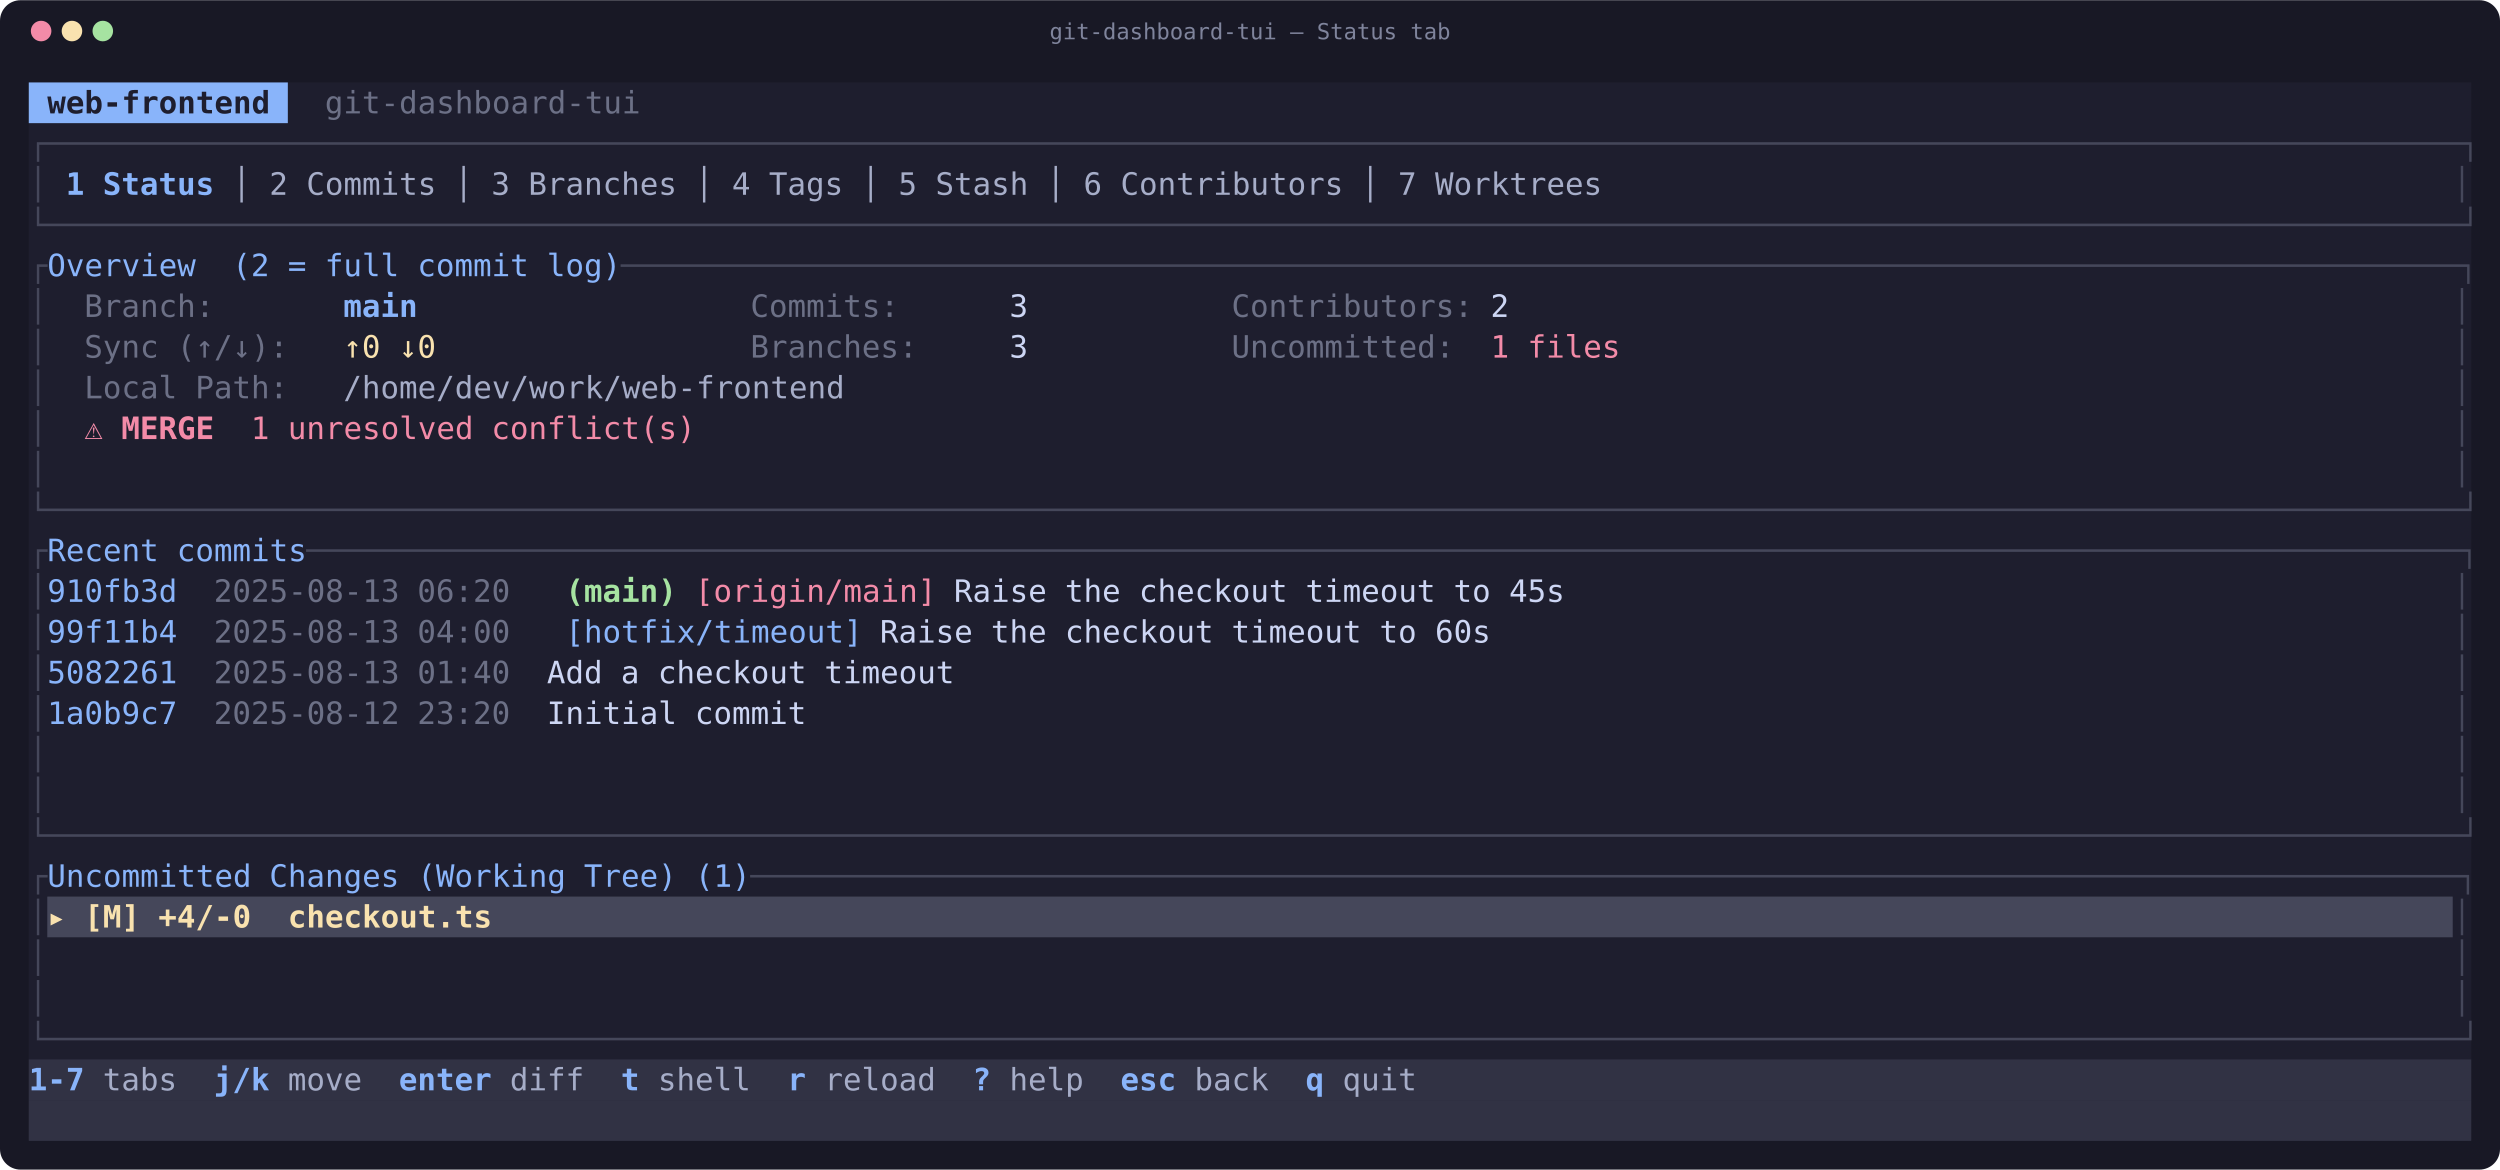
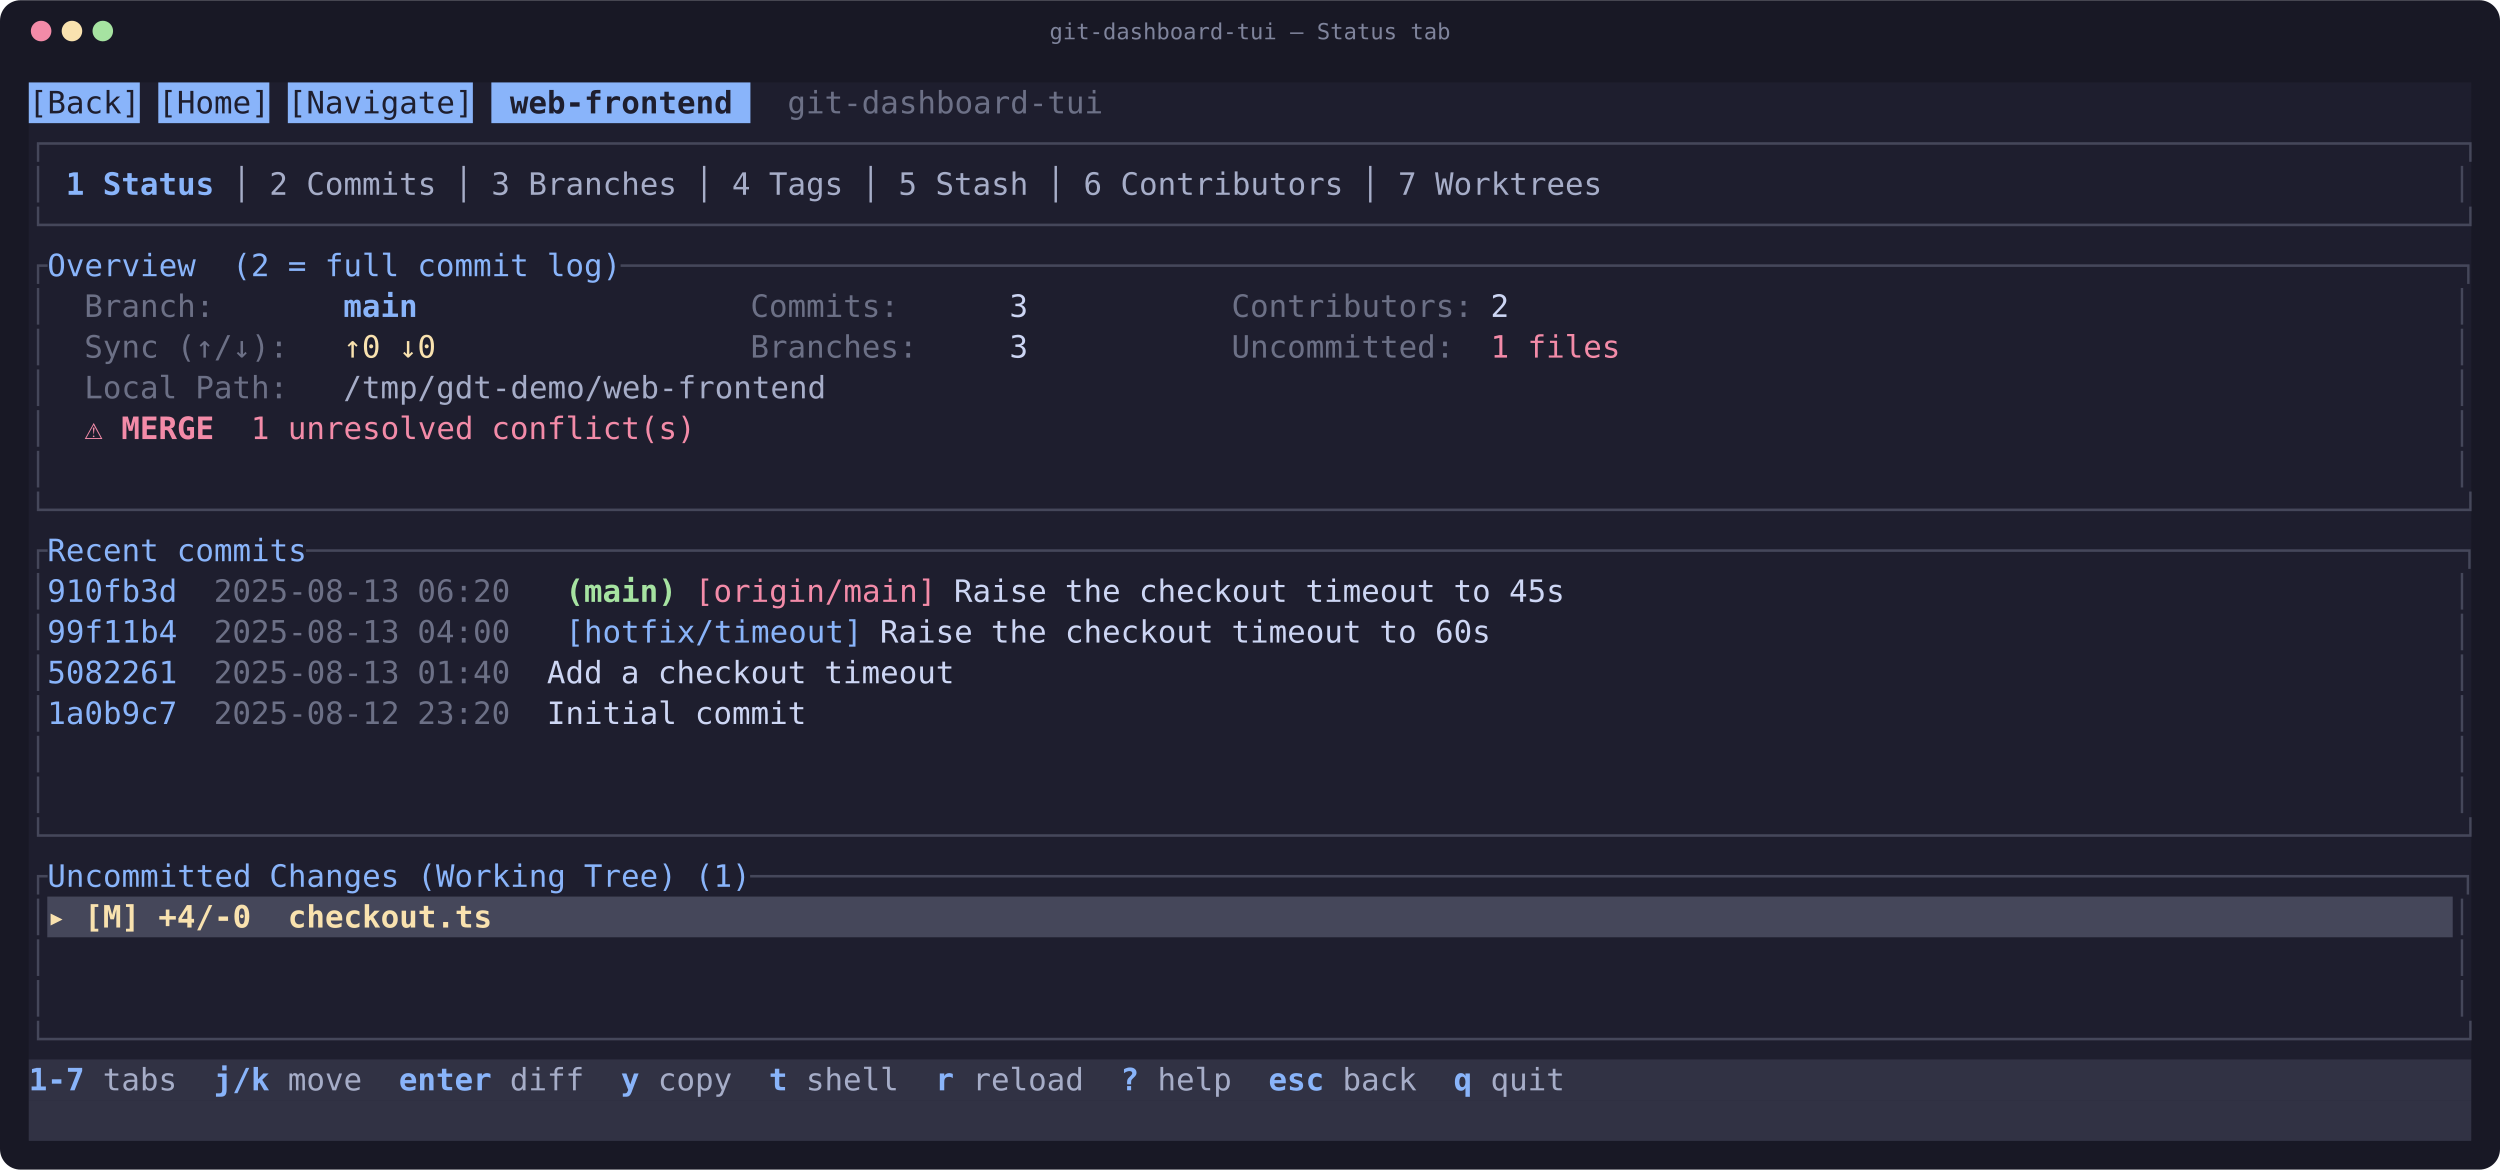
<svg xmlns="http://www.w3.org/2000/svg" width="1216" height="569" viewBox="0 0 1216.00 568.80" font-family="ui-monospace,SFMono-Regular,Menlo,Consolas,'DejaVu Sans Mono','Noto Sans Mono CJK JP','Hiragino Kaku Gothic ProN','Yu Gothic',monospace" font-size="15.0">
  <rect width="1216.00" height="568.80" rx="10" fill="#181825" />
  <circle cx="20.0" cy="15.0" r="5" fill="#f38ba8" />
  <circle cx="35.0" cy="15.0" r="5" fill="#f9e2af" />
  <circle cx="50.0" cy="15.0" r="5" fill="#a6e3a1" />
  <text x="608.0" y="19.0" fill="#7f849c" font-size="10.8" text-anchor="middle">git-dashboard-tui — Status tab</text>
  <rect x="14.00" y="40.00" width="1188.00" height="514.80" fill="#1e1e2e" />
-   <rect x="14.00" y="40.00" width="126.00" height="19.80" fill="#89b4fa" />
-   <text x="23.00" y="55.05" fill="#1e1e2e" font-weight="bold" xml:space="preserve">web-frontend</text>
-   <text x="158.00" y="55.05" fill="#6c7086" xml:space="preserve">git-dashboard-tui</text>
-   <text x="14.00" y="74.85" fill="#45475a" xml:space="preserve">┌──────────────────────────────────────────────────────────────────────────────────────────────────────────────────────────────────┐</text>
-   <text x="14.00" y="94.65" fill="#45475a" xml:space="preserve">│</text>
-   <text x="32.00" y="94.65" fill="#89b4fa" font-weight="bold" xml:space="preserve">1</text>
-   <text x="50.00" y="94.65" fill="#89b4fa" font-weight="bold" xml:space="preserve">Status</text>
-   <text x="113.00" y="94.65" fill="#a6adc8" xml:space="preserve">│</text>
-   <text x="131.00" y="94.65" fill="#a6adc8" xml:space="preserve">2</text>
-   <text x="149.00" y="94.65" fill="#a6adc8" xml:space="preserve">Commits</text>
-   <text x="221.00" y="94.65" fill="#a6adc8" xml:space="preserve">│</text>
-   <text x="239.00" y="94.65" fill="#a6adc8" xml:space="preserve">3</text>
-   <text x="257.00" y="94.65" fill="#a6adc8" xml:space="preserve">Branches</text>
-   <text x="338.00" y="94.65" fill="#a6adc8" xml:space="preserve">│</text>
-   <text x="356.00" y="94.65" fill="#a6adc8" xml:space="preserve">4</text>
-   <text x="374.00" y="94.65" fill="#a6adc8" xml:space="preserve">Tags</text>
-   <text x="419.00" y="94.65" fill="#a6adc8" xml:space="preserve">│</text>
-   <text x="437.00" y="94.65" fill="#a6adc8" xml:space="preserve">5</text>
-   <text x="455.00" y="94.65" fill="#a6adc8" xml:space="preserve">Stash</text>
-   <text x="509.00" y="94.65" fill="#a6adc8" xml:space="preserve">│</text>
-   <text x="527.00" y="94.65" fill="#a6adc8" xml:space="preserve">6</text>
-   <text x="545.00" y="94.65" fill="#a6adc8" xml:space="preserve">Contributors</text>
-   <text x="662.00" y="94.65" fill="#a6adc8" xml:space="preserve">│</text>
-   <text x="680.00" y="94.65" fill="#a6adc8" xml:space="preserve">7</text>
-   <text x="698.00" y="94.65" fill="#a6adc8" xml:space="preserve">Worktrees</text>
-   <text x="1193.00" y="94.65" fill="#45475a" xml:space="preserve">│</text>
-   <text x="14.00" y="114.45" fill="#45475a" xml:space="preserve">└──────────────────────────────────────────────────────────────────────────────────────────────────────────────────────────────────┘</text>
-   <text x="14.00" y="134.25" fill="#45475a" xml:space="preserve">┌</text>
-   <text x="23.00" y="134.25" fill="#89b4fa" xml:space="preserve">Overview</text>
-   <text x="113.00" y="134.25" fill="#89b4fa" xml:space="preserve">(2</text>
-   <text x="140.00" y="134.25" fill="#89b4fa" xml:space="preserve">=</text>
-   <text x="158.00" y="134.25" fill="#89b4fa" xml:space="preserve">full</text>
-   <text x="203.00" y="134.25" fill="#89b4fa" xml:space="preserve">commit</text>
-   <text x="266.00" y="134.25" fill="#89b4fa" xml:space="preserve">log)</text>
-   <text x="302.00" y="134.25" fill="#45475a" xml:space="preserve">───────────────────────────────────────────────────────────────────────────────────────────────────┐</text>
-   <text x="14.00" y="154.05" fill="#45475a" xml:space="preserve">│</text>
-   <text x="41.00" y="154.05" fill="#6c7086" xml:space="preserve">Branch:</text>
-   <text x="167.00" y="154.05" fill="#89b4fa" font-weight="bold" xml:space="preserve">main</text>
-   <text x="365.00" y="154.05" fill="#6c7086" xml:space="preserve">Commits:</text>
-   <text x="491.00" y="154.05" fill="#cdd6f4" xml:space="preserve">3</text>
-   <text x="599.00" y="154.05" fill="#6c7086" xml:space="preserve">Contributors:</text>
-   <text x="725.00" y="154.05" fill="#cdd6f4" xml:space="preserve">2</text>
-   <text x="1193.00" y="154.05" fill="#45475a" xml:space="preserve">│</text>
-   <text x="14.00" y="173.85" fill="#45475a" xml:space="preserve">│</text>
-   <text x="41.00" y="173.85" fill="#6c7086" xml:space="preserve">Sync</text>
-   <text x="86.00" y="173.85" fill="#6c7086" xml:space="preserve">(↑/↓):</text>
-   <text x="167.00" y="173.85" fill="#f9e2af" xml:space="preserve">↑0</text>
-   <text x="194.00" y="173.85" fill="#f9e2af" xml:space="preserve">↓0</text>
-   <text x="365.00" y="173.85" fill="#6c7086" xml:space="preserve">Branches:</text>
-   <text x="491.00" y="173.85" fill="#cdd6f4" xml:space="preserve">3</text>
-   <text x="599.00" y="173.85" fill="#6c7086" xml:space="preserve">Uncommitted:</text>
-   <text x="725.00" y="173.85" fill="#f38ba8" xml:space="preserve">1</text>
-   <text x="743.00" y="173.85" fill="#f38ba8" xml:space="preserve">files</text>
-   <text x="1193.00" y="173.85" fill="#45475a" xml:space="preserve">│</text>
-   <text x="14.00" y="193.65" fill="#45475a" xml:space="preserve">│</text>
-   <text x="41.00" y="193.65" fill="#6c7086" xml:space="preserve">Local</text>
-   <text x="95.00" y="193.65" fill="#6c7086" xml:space="preserve">Path:</text>
-   <text x="167.00" y="193.65" fill="#a6adc8" xml:space="preserve">/home/dev/work/web-frontend</text>
-   <text x="1193.00" y="193.65" fill="#45475a" xml:space="preserve">│</text>
-   <text x="14.00" y="213.45" fill="#45475a" xml:space="preserve">│</text>
-   <text x="41.00" y="213.45" fill="#f38ba8" font-weight="bold" xml:space="preserve">⚠</text>
-   <text x="59.00" y="213.45" fill="#f38ba8" font-weight="bold" xml:space="preserve">MERGE</text>
-   <text x="122.00" y="213.45" fill="#f38ba8" xml:space="preserve">1</text>
-   <text x="140.00" y="213.45" fill="#f38ba8" xml:space="preserve">unresolved</text>
-   <text x="239.00" y="213.45" fill="#f38ba8" xml:space="preserve">conflict(s)</text>
-   <text x="1193.00" y="213.45" fill="#45475a" xml:space="preserve">│</text>
-   <text x="14.00" y="233.25" fill="#45475a" xml:space="preserve">│</text>
-   <text x="1193.00" y="233.25" fill="#45475a" xml:space="preserve">│</text>
-   <text x="14.00" y="253.05" fill="#45475a" xml:space="preserve">└──────────────────────────────────────────────────────────────────────────────────────────────────────────────────────────────────┘</text>
-   <text x="14.00" y="272.85" fill="#45475a" xml:space="preserve">┌</text>
-   <text x="23.00" y="272.85" fill="#89b4fa" xml:space="preserve">Recent</text>
-   <text x="86.00" y="272.85" fill="#89b4fa" xml:space="preserve">commits</text>
-   <text x="149.00" y="272.85" fill="#45475a" xml:space="preserve">────────────────────────────────────────────────────────────────────────────────────────────────────────────────────┐</text>
-   <text x="14.00" y="292.65" fill="#45475a" xml:space="preserve">│</text>
-   <text x="23.00" y="292.65" fill="#89b4fa" xml:space="preserve">910fb3d</text>
-   <text x="104.00" y="292.65" fill="#6c7086" xml:space="preserve">2025-08-13</text>
-   <text x="203.00" y="292.65" fill="#6c7086" xml:space="preserve">06:20</text>
-   <text x="275.00" y="292.65" fill="#a6e3a1" font-weight="bold" xml:space="preserve">(main)</text>
-   <text x="338.00" y="292.65" fill="#f38ba8" xml:space="preserve">[origin/main]</text>
-   <text x="464.00" y="292.65" fill="#cdd6f4" xml:space="preserve">Raise</text>
-   <text x="518.00" y="292.65" fill="#cdd6f4" xml:space="preserve">the</text>
-   <text x="554.00" y="292.65" fill="#cdd6f4" xml:space="preserve">checkout</text>
-   <text x="635.00" y="292.65" fill="#cdd6f4" xml:space="preserve">timeout</text>
-   <text x="707.00" y="292.65" fill="#cdd6f4" xml:space="preserve">to</text>
-   <text x="734.00" y="292.65" fill="#cdd6f4" xml:space="preserve">45s</text>
-   <text x="1193.00" y="292.65" fill="#45475a" xml:space="preserve">│</text>
-   <text x="14.00" y="312.45" fill="#45475a" xml:space="preserve">│</text>
-   <text x="23.00" y="312.45" fill="#89b4fa" xml:space="preserve">99f11b4</text>
-   <text x="104.00" y="312.45" fill="#6c7086" xml:space="preserve">2025-08-13</text>
-   <text x="203.00" y="312.45" fill="#6c7086" xml:space="preserve">04:00</text>
-   <text x="275.00" y="312.45" fill="#89b4fa" xml:space="preserve">[hotfix/timeout]</text>
-   <text x="428.00" y="312.45" fill="#cdd6f4" xml:space="preserve">Raise</text>
-   <text x="482.00" y="312.45" fill="#cdd6f4" xml:space="preserve">the</text>
-   <text x="518.00" y="312.45" fill="#cdd6f4" xml:space="preserve">checkout</text>
-   <text x="599.00" y="312.45" fill="#cdd6f4" xml:space="preserve">timeout</text>
-   <text x="671.00" y="312.45" fill="#cdd6f4" xml:space="preserve">to</text>
-   <text x="698.00" y="312.45" fill="#cdd6f4" xml:space="preserve">60s</text>
-   <text x="1193.00" y="312.45" fill="#45475a" xml:space="preserve">│</text>
-   <text x="14.00" y="332.25" fill="#45475a" xml:space="preserve">│</text>
-   <text x="23.00" y="332.25" fill="#89b4fa" xml:space="preserve">5082261</text>
-   <text x="104.00" y="332.25" fill="#6c7086" xml:space="preserve">2025-08-13</text>
-   <text x="203.00" y="332.25" fill="#6c7086" xml:space="preserve">01:40</text>
-   <text x="266.00" y="332.25" fill="#cdd6f4" xml:space="preserve">Add</text>
-   <text x="302.00" y="332.25" fill="#cdd6f4" xml:space="preserve">a</text>
-   <text x="320.00" y="332.25" fill="#cdd6f4" xml:space="preserve">checkout</text>
-   <text x="401.00" y="332.25" fill="#cdd6f4" xml:space="preserve">timeout</text>
-   <text x="1193.00" y="332.25" fill="#45475a" xml:space="preserve">│</text>
-   <text x="14.00" y="352.05" fill="#45475a" xml:space="preserve">│</text>
-   <text x="23.00" y="352.05" fill="#89b4fa" xml:space="preserve">1a0b9c7</text>
-   <text x="104.00" y="352.05" fill="#6c7086" xml:space="preserve">2025-08-12</text>
-   <text x="203.00" y="352.05" fill="#6c7086" xml:space="preserve">23:20</text>
-   <text x="266.00" y="352.05" fill="#cdd6f4" xml:space="preserve">Initial</text>
-   <text x="338.00" y="352.05" fill="#cdd6f4" xml:space="preserve">commit</text>
-   <text x="1193.00" y="352.05" fill="#45475a" xml:space="preserve">│</text>
-   <text x="14.00" y="371.85" fill="#45475a" xml:space="preserve">│</text>
-   <text x="1193.00" y="371.85" fill="#45475a" xml:space="preserve">│</text>
-   <text x="14.00" y="391.65" fill="#45475a" xml:space="preserve">│</text>
-   <text x="1193.00" y="391.65" fill="#45475a" xml:space="preserve">│</text>
-   <text x="14.00" y="411.45" fill="#45475a" xml:space="preserve">└──────────────────────────────────────────────────────────────────────────────────────────────────────────────────────────────────┘</text>
-   <text x="14.00" y="431.25" fill="#45475a" xml:space="preserve">┌</text>
-   <text x="23.00" y="431.25" fill="#89b4fa" xml:space="preserve">Uncommitted</text>
-   <text x="131.00" y="431.25" fill="#89b4fa" xml:space="preserve">Changes</text>
-   <text x="203.00" y="431.25" fill="#89b4fa" xml:space="preserve">(Working</text>
-   <text x="284.00" y="431.25" fill="#89b4fa" xml:space="preserve">Tree)</text>
-   <text x="338.00" y="431.25" fill="#89b4fa" xml:space="preserve">(1)</text>
-   <text x="365.00" y="431.25" fill="#45475a" xml:space="preserve">────────────────────────────────────────────────────────────────────────────────────────────┐</text>
+   <rect x="14.00" y="40.00" width="54.00" height="19.80" fill="#89b4fa" />
+   <rect x="77.00" y="40.00" width="54.00" height="19.80" fill="#89b4fa" />
+   <rect x="140.00" y="40.00" width="90.00" height="19.80" fill="#89b4fa" />
+   <rect x="239.00" y="40.00" width="126.00" height="19.80" fill="#89b4fa" />
+   <text x="14.00" y="55.05" fill="#1e1e2e" textLength="54.00" lengthAdjust="spacingAndGlyphs" xml:space="preserve">[Back]</text>
+   <text x="77.00" y="55.05" fill="#1e1e2e" textLength="54.00" lengthAdjust="spacingAndGlyphs" xml:space="preserve">[Home]</text>
+   <text x="140.00" y="55.05" fill="#1e1e2e" textLength="90.00" lengthAdjust="spacingAndGlyphs" xml:space="preserve">[Navigate]</text>
+   <text x="248.00" y="55.05" fill="#1e1e2e" font-weight="bold" textLength="108.00" lengthAdjust="spacingAndGlyphs" xml:space="preserve">web-frontend</text>
+   <text x="383.00" y="55.05" fill="#6c7086" textLength="153.00" lengthAdjust="spacingAndGlyphs" xml:space="preserve">git-dashboard-tui</text>
+   <text x="14.00" y="74.85" fill="#45475a" textLength="1188.00" lengthAdjust="spacingAndGlyphs" xml:space="preserve">┌──────────────────────────────────────────────────────────────────────────────────────────────────────────────────────────────────┐</text>
+   <text x="14.00" y="94.65" fill="#45475a" textLength="9.00" lengthAdjust="spacingAndGlyphs" xml:space="preserve">│</text>
+   <text x="32.00" y="94.65" fill="#89b4fa" font-weight="bold" textLength="9.00" lengthAdjust="spacingAndGlyphs" xml:space="preserve">1</text>
+   <text x="50.00" y="94.65" fill="#89b4fa" font-weight="bold" textLength="54.00" lengthAdjust="spacingAndGlyphs" xml:space="preserve">Status</text>
+   <text x="113.00" y="94.65" fill="#a6adc8" textLength="9.00" lengthAdjust="spacingAndGlyphs" xml:space="preserve">│</text>
+   <text x="131.00" y="94.65" fill="#a6adc8" textLength="9.00" lengthAdjust="spacingAndGlyphs" xml:space="preserve">2</text>
+   <text x="149.00" y="94.65" fill="#a6adc8" textLength="63.00" lengthAdjust="spacingAndGlyphs" xml:space="preserve">Commits</text>
+   <text x="221.00" y="94.65" fill="#a6adc8" textLength="9.00" lengthAdjust="spacingAndGlyphs" xml:space="preserve">│</text>
+   <text x="239.00" y="94.65" fill="#a6adc8" textLength="9.00" lengthAdjust="spacingAndGlyphs" xml:space="preserve">3</text>
+   <text x="257.00" y="94.65" fill="#a6adc8" textLength="72.00" lengthAdjust="spacingAndGlyphs" xml:space="preserve">Branches</text>
+   <text x="338.00" y="94.65" fill="#a6adc8" textLength="9.00" lengthAdjust="spacingAndGlyphs" xml:space="preserve">│</text>
+   <text x="356.00" y="94.65" fill="#a6adc8" textLength="9.00" lengthAdjust="spacingAndGlyphs" xml:space="preserve">4</text>
+   <text x="374.00" y="94.65" fill="#a6adc8" textLength="36.00" lengthAdjust="spacingAndGlyphs" xml:space="preserve">Tags</text>
+   <text x="419.00" y="94.65" fill="#a6adc8" textLength="9.00" lengthAdjust="spacingAndGlyphs" xml:space="preserve">│</text>
+   <text x="437.00" y="94.65" fill="#a6adc8" textLength="9.00" lengthAdjust="spacingAndGlyphs" xml:space="preserve">5</text>
+   <text x="455.00" y="94.65" fill="#a6adc8" textLength="45.00" lengthAdjust="spacingAndGlyphs" xml:space="preserve">Stash</text>
+   <text x="509.00" y="94.65" fill="#a6adc8" textLength="9.00" lengthAdjust="spacingAndGlyphs" xml:space="preserve">│</text>
+   <text x="527.00" y="94.65" fill="#a6adc8" textLength="9.00" lengthAdjust="spacingAndGlyphs" xml:space="preserve">6</text>
+   <text x="545.00" y="94.65" fill="#a6adc8" textLength="108.00" lengthAdjust="spacingAndGlyphs" xml:space="preserve">Contributors</text>
+   <text x="662.00" y="94.65" fill="#a6adc8" textLength="9.00" lengthAdjust="spacingAndGlyphs" xml:space="preserve">│</text>
+   <text x="680.00" y="94.65" fill="#a6adc8" textLength="9.00" lengthAdjust="spacingAndGlyphs" xml:space="preserve">7</text>
+   <text x="698.00" y="94.65" fill="#a6adc8" textLength="81.00" lengthAdjust="spacingAndGlyphs" xml:space="preserve">Worktrees</text>
+   <text x="1193.00" y="94.65" fill="#45475a" textLength="9.00" lengthAdjust="spacingAndGlyphs" xml:space="preserve">│</text>
+   <text x="14.00" y="114.45" fill="#45475a" textLength="1188.00" lengthAdjust="spacingAndGlyphs" xml:space="preserve">└──────────────────────────────────────────────────────────────────────────────────────────────────────────────────────────────────┘</text>
+   <text x="14.00" y="134.25" fill="#45475a" textLength="9.00" lengthAdjust="spacingAndGlyphs" xml:space="preserve">┌</text>
+   <text x="23.00" y="134.25" fill="#89b4fa" textLength="72.00" lengthAdjust="spacingAndGlyphs" xml:space="preserve">Overview</text>
+   <text x="113.00" y="134.25" fill="#89b4fa" textLength="18.00" lengthAdjust="spacingAndGlyphs" xml:space="preserve">(2</text>
+   <text x="140.00" y="134.25" fill="#89b4fa" textLength="9.00" lengthAdjust="spacingAndGlyphs" xml:space="preserve">=</text>
+   <text x="158.00" y="134.25" fill="#89b4fa" textLength="36.00" lengthAdjust="spacingAndGlyphs" xml:space="preserve">full</text>
+   <text x="203.00" y="134.25" fill="#89b4fa" textLength="54.00" lengthAdjust="spacingAndGlyphs" xml:space="preserve">commit</text>
+   <text x="266.00" y="134.25" fill="#89b4fa" textLength="36.00" lengthAdjust="spacingAndGlyphs" xml:space="preserve">log)</text>
+   <text x="302.00" y="134.25" fill="#45475a" textLength="900.00" lengthAdjust="spacingAndGlyphs" xml:space="preserve">───────────────────────────────────────────────────────────────────────────────────────────────────┐</text>
+   <text x="14.00" y="154.05" fill="#45475a" textLength="9.00" lengthAdjust="spacingAndGlyphs" xml:space="preserve">│</text>
+   <text x="41.00" y="154.05" fill="#6c7086" textLength="63.00" lengthAdjust="spacingAndGlyphs" xml:space="preserve">Branch:</text>
+   <text x="167.00" y="154.05" fill="#89b4fa" font-weight="bold" textLength="36.00" lengthAdjust="spacingAndGlyphs" xml:space="preserve">main</text>
+   <text x="365.00" y="154.05" fill="#6c7086" textLength="72.00" lengthAdjust="spacingAndGlyphs" xml:space="preserve">Commits:</text>
+   <text x="491.00" y="154.05" fill="#cdd6f4" textLength="9.00" lengthAdjust="spacingAndGlyphs" xml:space="preserve">3</text>
+   <text x="599.00" y="154.05" fill="#6c7086" textLength="117.00" lengthAdjust="spacingAndGlyphs" xml:space="preserve">Contributors:</text>
+   <text x="725.00" y="154.05" fill="#cdd6f4" textLength="9.00" lengthAdjust="spacingAndGlyphs" xml:space="preserve">2</text>
+   <text x="1193.00" y="154.05" fill="#45475a" textLength="9.00" lengthAdjust="spacingAndGlyphs" xml:space="preserve">│</text>
+   <text x="14.00" y="173.85" fill="#45475a" textLength="9.00" lengthAdjust="spacingAndGlyphs" xml:space="preserve">│</text>
+   <text x="41.00" y="173.85" fill="#6c7086" textLength="36.00" lengthAdjust="spacingAndGlyphs" xml:space="preserve">Sync</text>
+   <text x="86.00" y="173.85" fill="#6c7086" textLength="54.00" lengthAdjust="spacingAndGlyphs" xml:space="preserve">(↑/↓):</text>
+   <text x="167.00" y="173.85" fill="#f9e2af" textLength="18.00" lengthAdjust="spacingAndGlyphs" xml:space="preserve">↑0</text>
+   <text x="194.00" y="173.85" fill="#f9e2af" textLength="18.00" lengthAdjust="spacingAndGlyphs" xml:space="preserve">↓0</text>
+   <text x="365.00" y="173.85" fill="#6c7086" textLength="81.00" lengthAdjust="spacingAndGlyphs" xml:space="preserve">Branches:</text>
+   <text x="491.00" y="173.85" fill="#cdd6f4" textLength="9.00" lengthAdjust="spacingAndGlyphs" xml:space="preserve">3</text>
+   <text x="599.00" y="173.85" fill="#6c7086" textLength="108.00" lengthAdjust="spacingAndGlyphs" xml:space="preserve">Uncommitted:</text>
+   <text x="725.00" y="173.85" fill="#f38ba8" textLength="9.00" lengthAdjust="spacingAndGlyphs" xml:space="preserve">1</text>
+   <text x="743.00" y="173.85" fill="#f38ba8" textLength="45.00" lengthAdjust="spacingAndGlyphs" xml:space="preserve">files</text>
+   <text x="1193.00" y="173.85" fill="#45475a" textLength="9.00" lengthAdjust="spacingAndGlyphs" xml:space="preserve">│</text>
+   <text x="14.00" y="193.65" fill="#45475a" textLength="9.00" lengthAdjust="spacingAndGlyphs" xml:space="preserve">│</text>
+   <text x="41.00" y="193.65" fill="#6c7086" textLength="45.00" lengthAdjust="spacingAndGlyphs" xml:space="preserve">Local</text>
+   <text x="95.00" y="193.65" fill="#6c7086" textLength="45.00" lengthAdjust="spacingAndGlyphs" xml:space="preserve">Path:</text>
+   <text x="167.00" y="193.65" fill="#a6adc8" textLength="234.00" lengthAdjust="spacingAndGlyphs" xml:space="preserve">/tmp/gdt-demo/web-frontend</text>
+   <text x="1193.00" y="193.65" fill="#45475a" textLength="9.00" lengthAdjust="spacingAndGlyphs" xml:space="preserve">│</text>
+   <text x="14.00" y="213.45" fill="#45475a" textLength="9.00" lengthAdjust="spacingAndGlyphs" xml:space="preserve">│</text>
+   <text x="41.00" y="213.45" fill="#f38ba8" font-weight="bold" textLength="9.00" lengthAdjust="spacingAndGlyphs" xml:space="preserve">⚠</text>
+   <text x="59.00" y="213.45" fill="#f38ba8" font-weight="bold" textLength="45.00" lengthAdjust="spacingAndGlyphs" xml:space="preserve">MERGE</text>
+   <text x="122.00" y="213.45" fill="#f38ba8" textLength="9.00" lengthAdjust="spacingAndGlyphs" xml:space="preserve">1</text>
+   <text x="140.00" y="213.45" fill="#f38ba8" textLength="90.00" lengthAdjust="spacingAndGlyphs" xml:space="preserve">unresolved</text>
+   <text x="239.00" y="213.45" fill="#f38ba8" textLength="99.00" lengthAdjust="spacingAndGlyphs" xml:space="preserve">conflict(s)</text>
+   <text x="1193.00" y="213.45" fill="#45475a" textLength="9.00" lengthAdjust="spacingAndGlyphs" xml:space="preserve">│</text>
+   <text x="14.00" y="233.25" fill="#45475a" textLength="9.00" lengthAdjust="spacingAndGlyphs" xml:space="preserve">│</text>
+   <text x="1193.00" y="233.25" fill="#45475a" textLength="9.00" lengthAdjust="spacingAndGlyphs" xml:space="preserve">│</text>
+   <text x="14.00" y="253.05" fill="#45475a" textLength="1188.00" lengthAdjust="spacingAndGlyphs" xml:space="preserve">└──────────────────────────────────────────────────────────────────────────────────────────────────────────────────────────────────┘</text>
+   <text x="14.00" y="272.85" fill="#45475a" textLength="9.00" lengthAdjust="spacingAndGlyphs" xml:space="preserve">┌</text>
+   <text x="23.00" y="272.85" fill="#89b4fa" textLength="54.00" lengthAdjust="spacingAndGlyphs" xml:space="preserve">Recent</text>
+   <text x="86.00" y="272.85" fill="#89b4fa" textLength="63.00" lengthAdjust="spacingAndGlyphs" xml:space="preserve">commits</text>
+   <text x="149.00" y="272.85" fill="#45475a" textLength="1053.00" lengthAdjust="spacingAndGlyphs" xml:space="preserve">────────────────────────────────────────────────────────────────────────────────────────────────────────────────────┐</text>
+   <text x="14.00" y="292.65" fill="#45475a" textLength="9.00" lengthAdjust="spacingAndGlyphs" xml:space="preserve">│</text>
+   <text x="23.00" y="292.65" fill="#89b4fa" textLength="63.00" lengthAdjust="spacingAndGlyphs" xml:space="preserve">910fb3d</text>
+   <text x="104.00" y="292.65" fill="#6c7086" textLength="90.00" lengthAdjust="spacingAndGlyphs" xml:space="preserve">2025-08-13</text>
+   <text x="203.00" y="292.65" fill="#6c7086" textLength="45.00" lengthAdjust="spacingAndGlyphs" xml:space="preserve">06:20</text>
+   <text x="275.00" y="292.65" fill="#a6e3a1" font-weight="bold" textLength="54.00" lengthAdjust="spacingAndGlyphs" xml:space="preserve">(main)</text>
+   <text x="338.00" y="292.65" fill="#f38ba8" textLength="117.00" lengthAdjust="spacingAndGlyphs" xml:space="preserve">[origin/main]</text>
+   <text x="464.00" y="292.65" fill="#cdd6f4" textLength="45.00" lengthAdjust="spacingAndGlyphs" xml:space="preserve">Raise</text>
+   <text x="518.00" y="292.65" fill="#cdd6f4" textLength="27.00" lengthAdjust="spacingAndGlyphs" xml:space="preserve">the</text>
+   <text x="554.00" y="292.65" fill="#cdd6f4" textLength="72.00" lengthAdjust="spacingAndGlyphs" xml:space="preserve">checkout</text>
+   <text x="635.00" y="292.65" fill="#cdd6f4" textLength="63.00" lengthAdjust="spacingAndGlyphs" xml:space="preserve">timeout</text>
+   <text x="707.00" y="292.65" fill="#cdd6f4" textLength="18.00" lengthAdjust="spacingAndGlyphs" xml:space="preserve">to</text>
+   <text x="734.00" y="292.65" fill="#cdd6f4" textLength="27.00" lengthAdjust="spacingAndGlyphs" xml:space="preserve">45s</text>
+   <text x="1193.00" y="292.65" fill="#45475a" textLength="9.00" lengthAdjust="spacingAndGlyphs" xml:space="preserve">│</text>
+   <text x="14.00" y="312.45" fill="#45475a" textLength="9.00" lengthAdjust="spacingAndGlyphs" xml:space="preserve">│</text>
+   <text x="23.00" y="312.45" fill="#89b4fa" textLength="63.00" lengthAdjust="spacingAndGlyphs" xml:space="preserve">99f11b4</text>
+   <text x="104.00" y="312.45" fill="#6c7086" textLength="90.00" lengthAdjust="spacingAndGlyphs" xml:space="preserve">2025-08-13</text>
+   <text x="203.00" y="312.45" fill="#6c7086" textLength="45.00" lengthAdjust="spacingAndGlyphs" xml:space="preserve">04:00</text>
+   <text x="275.00" y="312.45" fill="#89b4fa" textLength="144.00" lengthAdjust="spacingAndGlyphs" xml:space="preserve">[hotfix/timeout]</text>
+   <text x="428.00" y="312.45" fill="#cdd6f4" textLength="45.00" lengthAdjust="spacingAndGlyphs" xml:space="preserve">Raise</text>
+   <text x="482.00" y="312.45" fill="#cdd6f4" textLength="27.00" lengthAdjust="spacingAndGlyphs" xml:space="preserve">the</text>
+   <text x="518.00" y="312.45" fill="#cdd6f4" textLength="72.00" lengthAdjust="spacingAndGlyphs" xml:space="preserve">checkout</text>
+   <text x="599.00" y="312.45" fill="#cdd6f4" textLength="63.00" lengthAdjust="spacingAndGlyphs" xml:space="preserve">timeout</text>
+   <text x="671.00" y="312.45" fill="#cdd6f4" textLength="18.00" lengthAdjust="spacingAndGlyphs" xml:space="preserve">to</text>
+   <text x="698.00" y="312.45" fill="#cdd6f4" textLength="27.00" lengthAdjust="spacingAndGlyphs" xml:space="preserve">60s</text>
+   <text x="1193.00" y="312.45" fill="#45475a" textLength="9.00" lengthAdjust="spacingAndGlyphs" xml:space="preserve">│</text>
+   <text x="14.00" y="332.25" fill="#45475a" textLength="9.00" lengthAdjust="spacingAndGlyphs" xml:space="preserve">│</text>
+   <text x="23.00" y="332.25" fill="#89b4fa" textLength="63.00" lengthAdjust="spacingAndGlyphs" xml:space="preserve">5082261</text>
+   <text x="104.00" y="332.25" fill="#6c7086" textLength="90.00" lengthAdjust="spacingAndGlyphs" xml:space="preserve">2025-08-13</text>
+   <text x="203.00" y="332.25" fill="#6c7086" textLength="45.00" lengthAdjust="spacingAndGlyphs" xml:space="preserve">01:40</text>
+   <text x="266.00" y="332.25" fill="#cdd6f4" textLength="27.00" lengthAdjust="spacingAndGlyphs" xml:space="preserve">Add</text>
+   <text x="302.00" y="332.25" fill="#cdd6f4" textLength="9.00" lengthAdjust="spacingAndGlyphs" xml:space="preserve">a</text>
+   <text x="320.00" y="332.25" fill="#cdd6f4" textLength="72.00" lengthAdjust="spacingAndGlyphs" xml:space="preserve">checkout</text>
+   <text x="401.00" y="332.25" fill="#cdd6f4" textLength="63.00" lengthAdjust="spacingAndGlyphs" xml:space="preserve">timeout</text>
+   <text x="1193.00" y="332.25" fill="#45475a" textLength="9.00" lengthAdjust="spacingAndGlyphs" xml:space="preserve">│</text>
+   <text x="14.00" y="352.05" fill="#45475a" textLength="9.00" lengthAdjust="spacingAndGlyphs" xml:space="preserve">│</text>
+   <text x="23.00" y="352.05" fill="#89b4fa" textLength="63.00" lengthAdjust="spacingAndGlyphs" xml:space="preserve">1a0b9c7</text>
+   <text x="104.00" y="352.05" fill="#6c7086" textLength="90.00" lengthAdjust="spacingAndGlyphs" xml:space="preserve">2025-08-12</text>
+   <text x="203.00" y="352.05" fill="#6c7086" textLength="45.00" lengthAdjust="spacingAndGlyphs" xml:space="preserve">23:20</text>
+   <text x="266.00" y="352.05" fill="#cdd6f4" textLength="63.00" lengthAdjust="spacingAndGlyphs" xml:space="preserve">Initial</text>
+   <text x="338.00" y="352.05" fill="#cdd6f4" textLength="54.00" lengthAdjust="spacingAndGlyphs" xml:space="preserve">commit</text>
+   <text x="1193.00" y="352.05" fill="#45475a" textLength="9.00" lengthAdjust="spacingAndGlyphs" xml:space="preserve">│</text>
+   <text x="14.00" y="371.85" fill="#45475a" textLength="9.00" lengthAdjust="spacingAndGlyphs" xml:space="preserve">│</text>
+   <text x="1193.00" y="371.85" fill="#45475a" textLength="9.00" lengthAdjust="spacingAndGlyphs" xml:space="preserve">│</text>
+   <text x="14.00" y="391.65" fill="#45475a" textLength="9.00" lengthAdjust="spacingAndGlyphs" xml:space="preserve">│</text>
+   <text x="1193.00" y="391.65" fill="#45475a" textLength="9.00" lengthAdjust="spacingAndGlyphs" xml:space="preserve">│</text>
+   <text x="14.00" y="411.45" fill="#45475a" textLength="1188.00" lengthAdjust="spacingAndGlyphs" xml:space="preserve">└──────────────────────────────────────────────────────────────────────────────────────────────────────────────────────────────────┘</text>
+   <text x="14.00" y="431.25" fill="#45475a" textLength="9.00" lengthAdjust="spacingAndGlyphs" xml:space="preserve">┌</text>
+   <text x="23.00" y="431.25" fill="#89b4fa" textLength="99.00" lengthAdjust="spacingAndGlyphs" xml:space="preserve">Uncommitted</text>
+   <text x="131.00" y="431.25" fill="#89b4fa" textLength="63.00" lengthAdjust="spacingAndGlyphs" xml:space="preserve">Changes</text>
+   <text x="203.00" y="431.25" fill="#89b4fa" textLength="72.00" lengthAdjust="spacingAndGlyphs" xml:space="preserve">(Working</text>
+   <text x="284.00" y="431.25" fill="#89b4fa" textLength="45.00" lengthAdjust="spacingAndGlyphs" xml:space="preserve">Tree)</text>
+   <text x="338.00" y="431.25" fill="#89b4fa" textLength="27.00" lengthAdjust="spacingAndGlyphs" xml:space="preserve">(1)</text>
+   <text x="365.00" y="431.25" fill="#45475a" textLength="837.00" lengthAdjust="spacingAndGlyphs" xml:space="preserve">────────────────────────────────────────────────────────────────────────────────────────────┐</text>
  <rect x="23.00" y="436.00" width="1170.00" height="19.80" fill="#45475a" />
-   <text x="14.00" y="451.05" fill="#45475a" xml:space="preserve">│</text>
-   <text x="23.00" y="451.05" fill="#f9e2af" font-weight="bold" xml:space="preserve">▸</text>
-   <text x="41.00" y="451.05" fill="#f9e2af" font-weight="bold" xml:space="preserve">[M]</text>
-   <text x="77.00" y="451.05" fill="#f9e2af" font-weight="bold" xml:space="preserve">+4/-0</text>
-   <text x="140.00" y="451.05" fill="#f9e2af" font-weight="bold" xml:space="preserve">checkout.ts</text>
-   <text x="1193.00" y="451.05" fill="#45475a" xml:space="preserve">│</text>
-   <text x="14.00" y="470.85" fill="#45475a" xml:space="preserve">│</text>
-   <text x="1193.00" y="470.85" fill="#45475a" xml:space="preserve">│</text>
-   <text x="14.00" y="490.65" fill="#45475a" xml:space="preserve">│</text>
-   <text x="1193.00" y="490.65" fill="#45475a" xml:space="preserve">│</text>
-   <text x="14.00" y="510.45" fill="#45475a" xml:space="preserve">└──────────────────────────────────────────────────────────────────────────────────────────────────────────────────────────────────┘</text>
+   <text x="14.00" y="451.05" fill="#45475a" textLength="9.00" lengthAdjust="spacingAndGlyphs" xml:space="preserve">│</text>
+   <text x="23.00" y="451.05" fill="#f9e2af" font-weight="bold" textLength="9.00" lengthAdjust="spacingAndGlyphs" xml:space="preserve">▸</text>
+   <text x="41.00" y="451.05" fill="#f9e2af" font-weight="bold" textLength="27.00" lengthAdjust="spacingAndGlyphs" xml:space="preserve">[M]</text>
+   <text x="77.00" y="451.05" fill="#f9e2af" font-weight="bold" textLength="45.00" lengthAdjust="spacingAndGlyphs" xml:space="preserve">+4/-0</text>
+   <text x="140.00" y="451.05" fill="#f9e2af" font-weight="bold" textLength="99.00" lengthAdjust="spacingAndGlyphs" xml:space="preserve">checkout.ts</text>
+   <text x="1193.00" y="451.05" fill="#45475a" textLength="9.00" lengthAdjust="spacingAndGlyphs" xml:space="preserve">│</text>
+   <text x="14.00" y="470.85" fill="#45475a" textLength="9.00" lengthAdjust="spacingAndGlyphs" xml:space="preserve">│</text>
+   <text x="1193.00" y="470.85" fill="#45475a" textLength="9.00" lengthAdjust="spacingAndGlyphs" xml:space="preserve">│</text>
+   <text x="14.00" y="490.65" fill="#45475a" textLength="9.00" lengthAdjust="spacingAndGlyphs" xml:space="preserve">│</text>
+   <text x="1193.00" y="490.65" fill="#45475a" textLength="9.00" lengthAdjust="spacingAndGlyphs" xml:space="preserve">│</text>
+   <text x="14.00" y="510.45" fill="#45475a" textLength="1188.00" lengthAdjust="spacingAndGlyphs" xml:space="preserve">└──────────────────────────────────────────────────────────────────────────────────────────────────────────────────────────────────┘</text>
  <rect x="14.00" y="515.20" width="1188.00" height="19.80" fill="#313244" />
-   <text x="14.00" y="530.25" fill="#89b4fa" font-weight="bold" xml:space="preserve">1-7</text>
-   <text x="50.00" y="530.25" fill="#a6adc8" xml:space="preserve">tabs</text>
-   <text x="104.00" y="530.25" fill="#89b4fa" font-weight="bold" xml:space="preserve">j/k</text>
-   <text x="140.00" y="530.25" fill="#a6adc8" xml:space="preserve">move</text>
-   <text x="194.00" y="530.25" fill="#89b4fa" font-weight="bold" xml:space="preserve">enter</text>
-   <text x="248.00" y="530.25" fill="#a6adc8" xml:space="preserve">diff</text>
-   <text x="302.00" y="530.25" fill="#89b4fa" font-weight="bold" xml:space="preserve">t</text>
-   <text x="320.00" y="530.25" fill="#a6adc8" xml:space="preserve">shell</text>
-   <text x="383.00" y="530.25" fill="#89b4fa" font-weight="bold" xml:space="preserve">r</text>
-   <text x="401.00" y="530.25" fill="#a6adc8" xml:space="preserve">reload</text>
-   <text x="473.00" y="530.25" fill="#89b4fa" font-weight="bold" xml:space="preserve">?</text>
-   <text x="491.00" y="530.25" fill="#a6adc8" xml:space="preserve">help</text>
-   <text x="545.00" y="530.25" fill="#89b4fa" font-weight="bold" xml:space="preserve">esc</text>
-   <text x="581.00" y="530.25" fill="#a6adc8" xml:space="preserve">back</text>
-   <text x="635.00" y="530.25" fill="#89b4fa" font-weight="bold" xml:space="preserve">q</text>
-   <text x="653.00" y="530.25" fill="#a6adc8" xml:space="preserve">quit</text>
+   <text x="14.00" y="530.25" fill="#89b4fa" font-weight="bold" textLength="27.00" lengthAdjust="spacingAndGlyphs" xml:space="preserve">1-7</text>
+   <text x="50.00" y="530.25" fill="#a6adc8" textLength="36.00" lengthAdjust="spacingAndGlyphs" xml:space="preserve">tabs</text>
+   <text x="104.00" y="530.25" fill="#89b4fa" font-weight="bold" textLength="27.00" lengthAdjust="spacingAndGlyphs" xml:space="preserve">j/k</text>
+   <text x="140.00" y="530.25" fill="#a6adc8" textLength="36.00" lengthAdjust="spacingAndGlyphs" xml:space="preserve">move</text>
+   <text x="194.00" y="530.25" fill="#89b4fa" font-weight="bold" textLength="45.00" lengthAdjust="spacingAndGlyphs" xml:space="preserve">enter</text>
+   <text x="248.00" y="530.25" fill="#a6adc8" textLength="36.00" lengthAdjust="spacingAndGlyphs" xml:space="preserve">diff</text>
+   <text x="302.00" y="530.25" fill="#89b4fa" font-weight="bold" textLength="9.00" lengthAdjust="spacingAndGlyphs" xml:space="preserve">y</text>
+   <text x="320.00" y="530.25" fill="#a6adc8" textLength="36.00" lengthAdjust="spacingAndGlyphs" xml:space="preserve">copy</text>
+   <text x="374.00" y="530.25" fill="#89b4fa" font-weight="bold" textLength="9.00" lengthAdjust="spacingAndGlyphs" xml:space="preserve">t</text>
+   <text x="392.00" y="530.25" fill="#a6adc8" textLength="45.00" lengthAdjust="spacingAndGlyphs" xml:space="preserve">shell</text>
+   <text x="455.00" y="530.25" fill="#89b4fa" font-weight="bold" textLength="9.00" lengthAdjust="spacingAndGlyphs" xml:space="preserve">r</text>
+   <text x="473.00" y="530.25" fill="#a6adc8" textLength="54.00" lengthAdjust="spacingAndGlyphs" xml:space="preserve">reload</text>
+   <text x="545.00" y="530.25" fill="#89b4fa" font-weight="bold" textLength="9.00" lengthAdjust="spacingAndGlyphs" xml:space="preserve">?</text>
+   <text x="563.00" y="530.25" fill="#a6adc8" textLength="36.00" lengthAdjust="spacingAndGlyphs" xml:space="preserve">help</text>
+   <text x="617.00" y="530.25" fill="#89b4fa" font-weight="bold" textLength="27.00" lengthAdjust="spacingAndGlyphs" xml:space="preserve">esc</text>
+   <text x="653.00" y="530.25" fill="#a6adc8" textLength="36.00" lengthAdjust="spacingAndGlyphs" xml:space="preserve">back</text>
+   <text x="707.00" y="530.25" fill="#89b4fa" font-weight="bold" textLength="9.00" lengthAdjust="spacingAndGlyphs" xml:space="preserve">q</text>
+   <text x="725.00" y="530.25" fill="#a6adc8" textLength="36.00" lengthAdjust="spacingAndGlyphs" xml:space="preserve">quit</text>
  <rect x="14.00" y="535.00" width="1188.00" height="19.80" fill="#313244" />
</svg>
